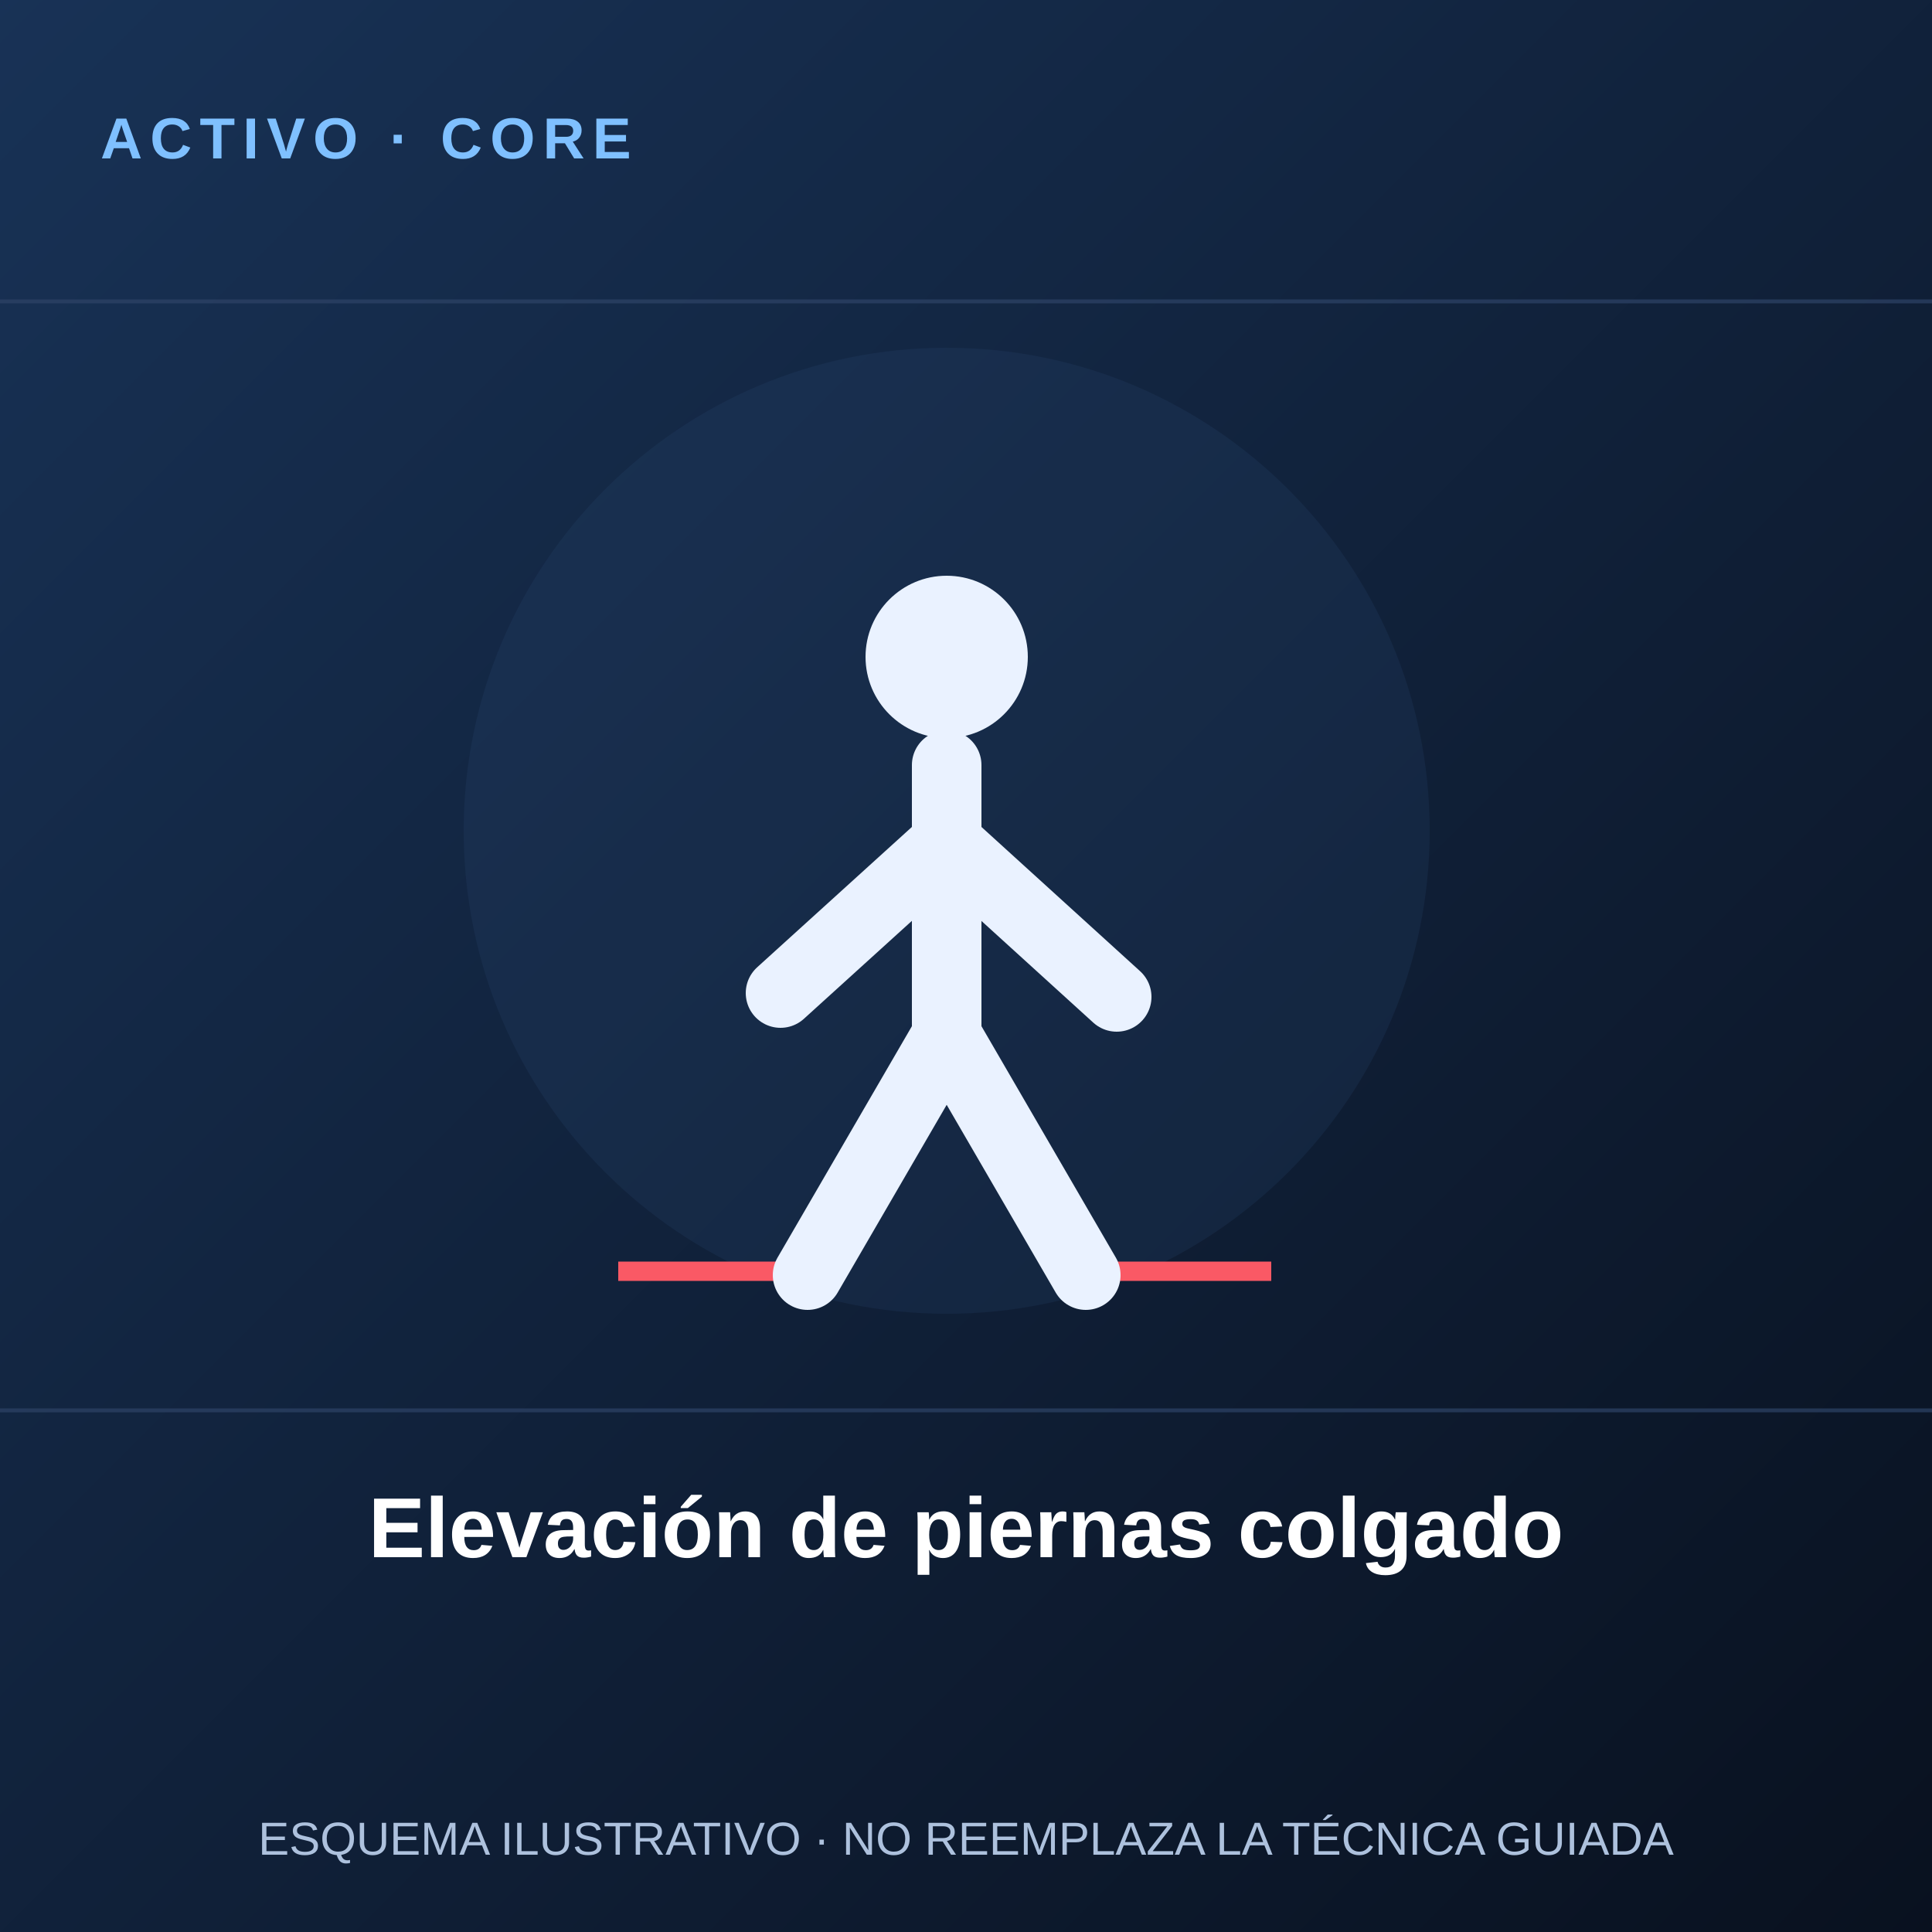
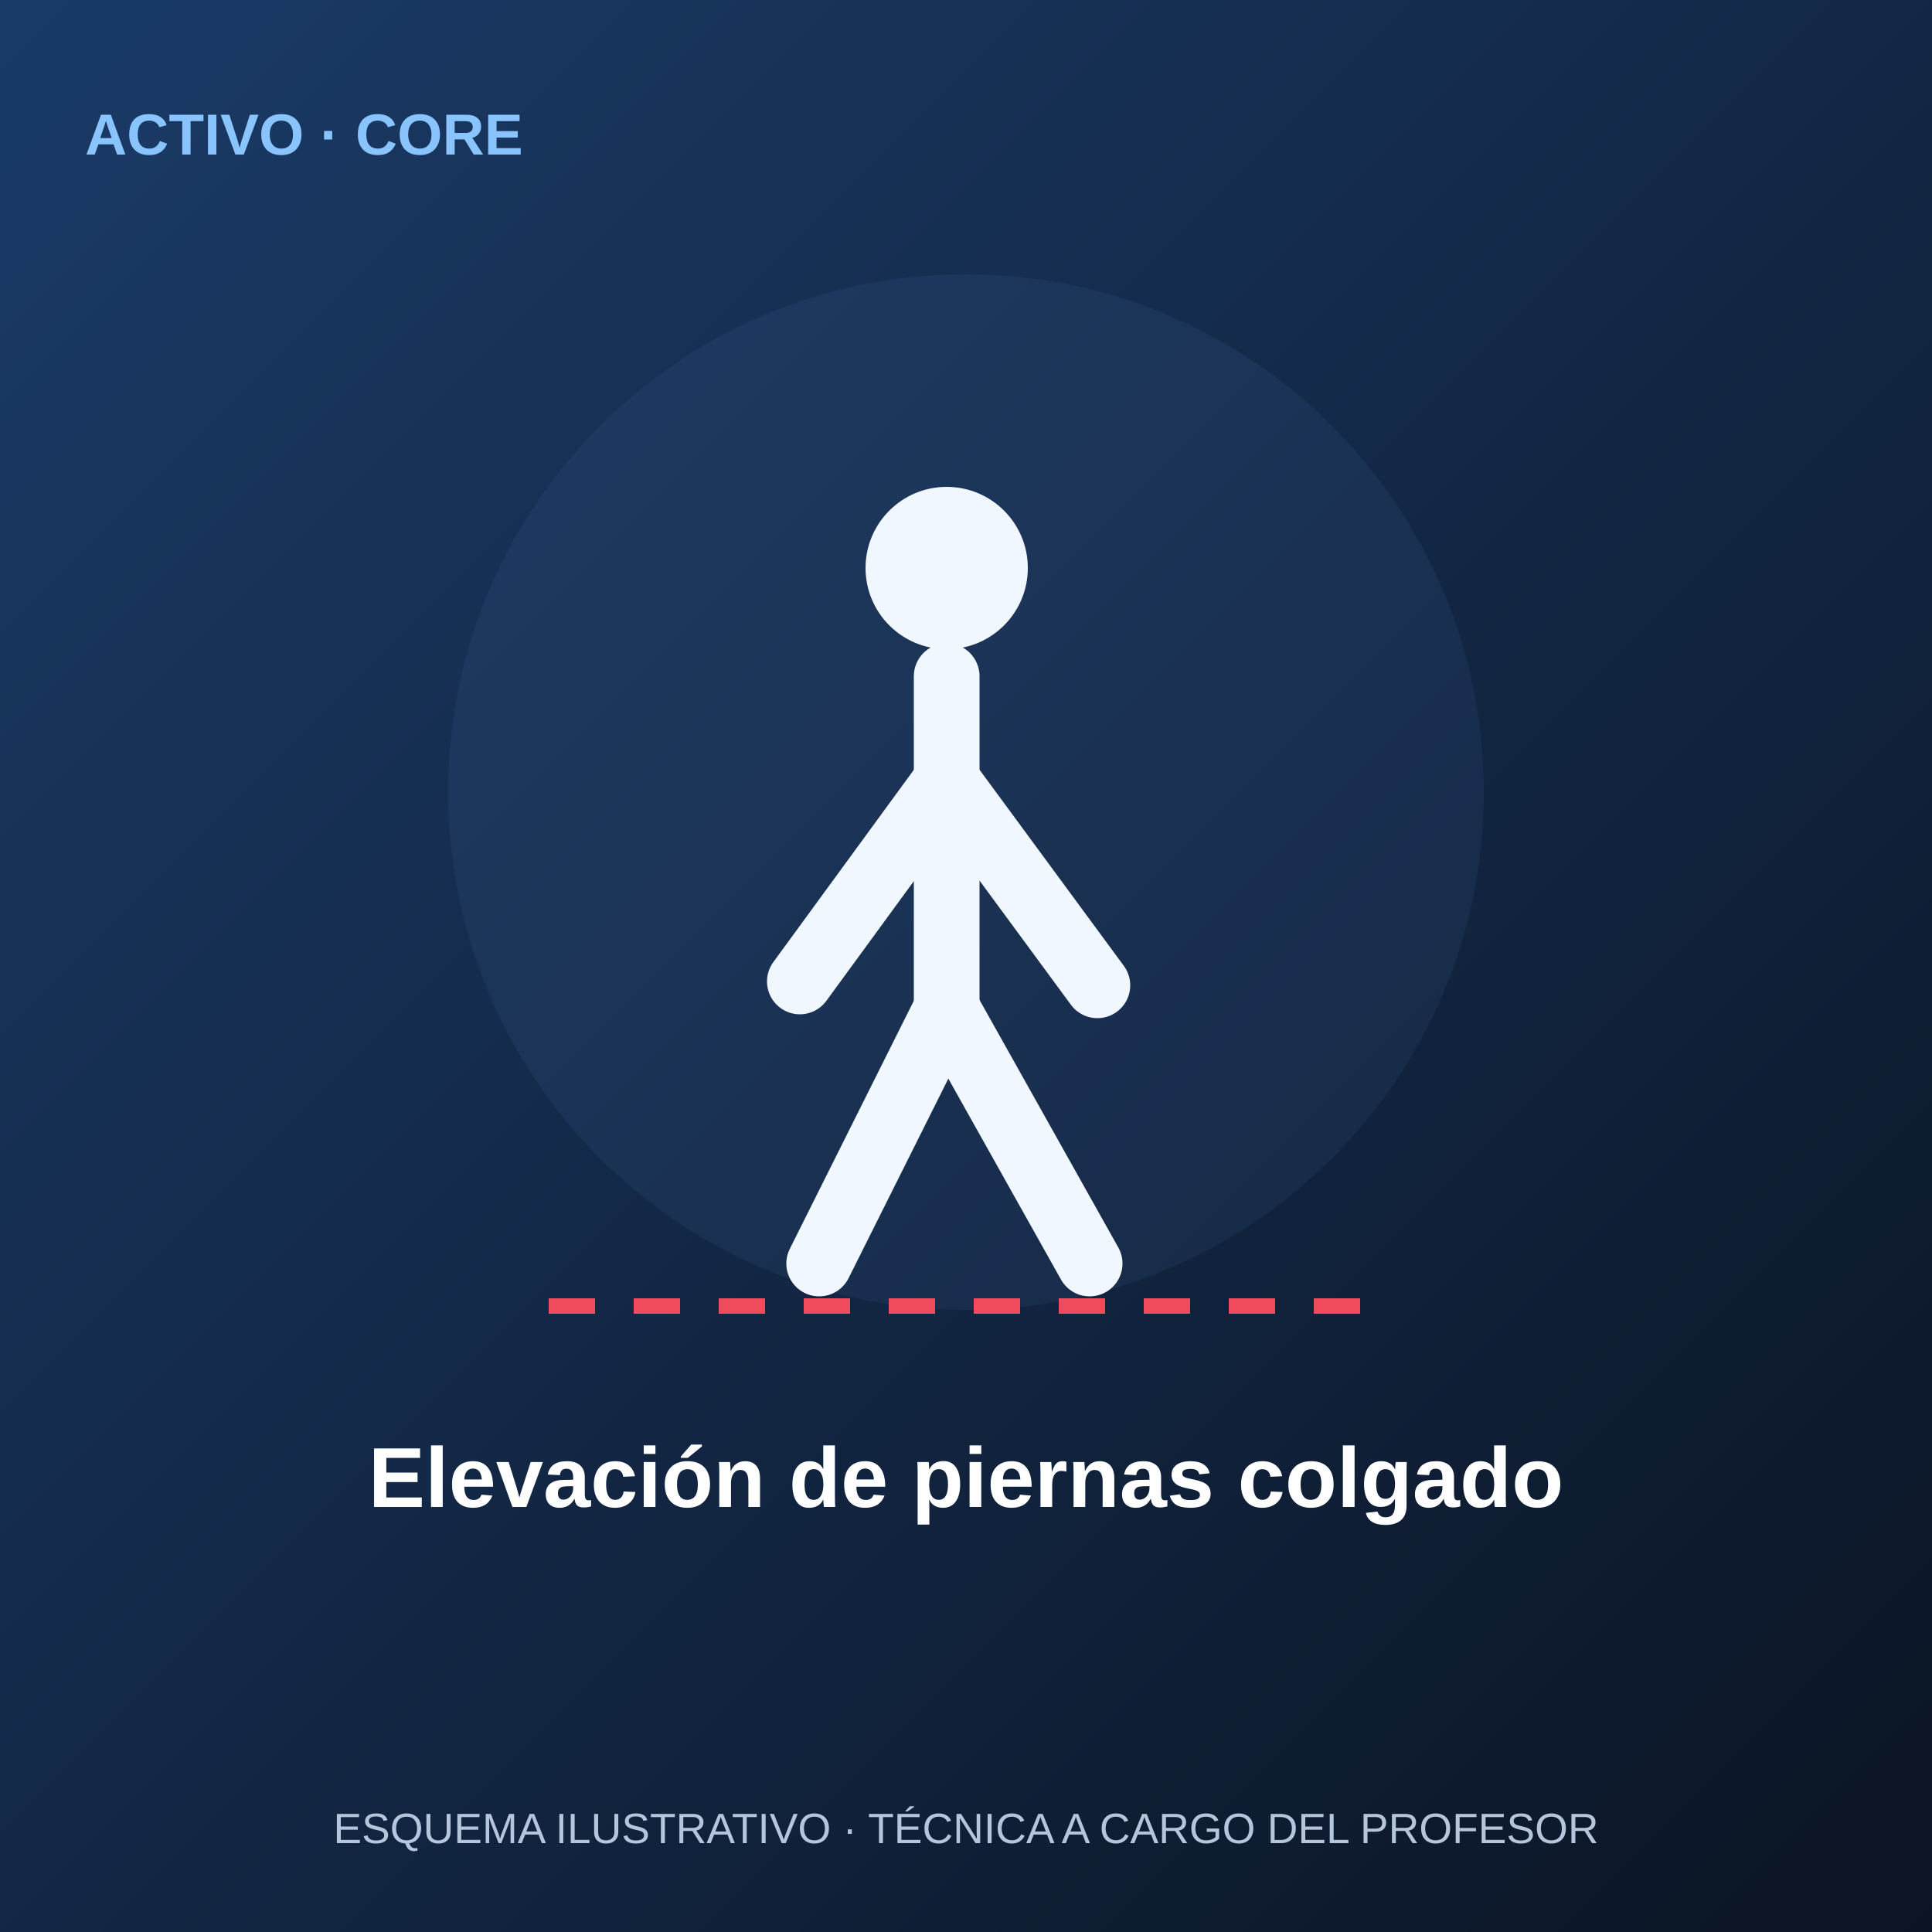
- <svg xmlns="http://www.w3.org/2000/svg" viewBox="0 0 500 500" width="500" height="500" role="img" aria-label="Ilustración esquemática: Elevación de piernas colgado">
+ <svg xmlns="http://www.w3.org/2000/svg" width="500" height="500" viewBox="0 0 500 500" role="img" aria-label="Esquema de Elevación de piernas colgado">
  <defs>
-     <linearGradient id="g" x1="0" y1="0" x2="1" y2="1">
-       <stop stop-color="#183256" />
-       <stop offset="1" stop-color="#09111f" />
+     <linearGradient id="a" x2="1" y2="1">
+       <stop stop-color="#1a3b68" />
+       <stop offset="1" stop-color="#0b1423" />
    </linearGradient>
  </defs>
-   <rect width="500" height="500" fill="url(#g)" />
-   <path d="M0 78H500 M0 365H500" stroke="#2d4367" opacity=".7" />
-   <circle cx="245" cy="215" r="125" fill="#2d4c7a" opacity=".18" />
-   <text x="26" y="41" fill="#7fc0ff" font-family="Arial,sans-serif" font-size="15" font-weight="700" letter-spacing="2">ACTIVO · CORE</text>
-   <path d="M160 329 h46 M283 329 h46" stroke="#fa5965" stroke-width="5" />
-   <path d="M245 198 L245 270" fill="none" stroke="#eaf2ff" stroke-width="18" stroke-linecap="round" stroke-linejoin="round" />
-   <path d="M245 218 L202 257" fill="none" stroke="#eaf2ff" stroke-width="18" stroke-linecap="round" stroke-linejoin="round" />
-   <path d="M245 218 L289 258" fill="none" stroke="#eaf2ff" stroke-width="18" stroke-linecap="round" stroke-linejoin="round" />
-   <path d="M245 268 L209 330" fill="none" stroke="#eaf2ff" stroke-width="18" stroke-linecap="round" stroke-linejoin="round" />
-   <path d="M245 268 L281 330" fill="none" stroke="#eaf2ff" stroke-width="18" stroke-linecap="round" stroke-linejoin="round" />
-   <circle cx="245" cy="170" r="21" fill="#eaf2ff" />
-   <text x="250" y="403" font-family="Arial, sans-serif" font-size="22" font-weight="bold" text-anchor="middle" fill="white">Elevación de piernas colgado</text>
-   <text x="250" y="480" text-anchor="middle" font-family="Arial,sans-serif" font-size="12" fill="#adc1dd">ESQUEMA ILUSTRATIVO · NO REEMPLAZA LA TÉCNICA GUIADA</text>
+   <rect width="500" height="500" fill="url(#a)" />
+   <circle cx="250" cy="205" r="134" fill="#5c80c3" opacity=".1" />
+   <text x="22" y="40" font-size="15" font-family="Arial,sans-serif" fill="#89c4ff" font-weight="bold">ACTIVO · CORE</text>
+   <path d="M142 338h218" stroke="#ef4b5d" stroke-width="4" stroke-dasharray="12 10" />
+   <path d="M245 175 L245 261" stroke="#f1f7ff" stroke-width="17" stroke-linejoin="round" stroke-linecap="round" fill="none" />
+   <path d="M245 202 L207 254" stroke="#f1f7ff" stroke-width="17" stroke-linejoin="round" stroke-linecap="round" fill="none" />
+   <path d="M245 202 L284 255" stroke="#f1f7ff" stroke-width="17" stroke-linejoin="round" stroke-linecap="round" fill="none" />
+   <path d="M245 261 L212 327" stroke="#f1f7ff" stroke-width="17" stroke-linejoin="round" stroke-linecap="round" fill="none" />
+   <path d="M245 261 L282 327" stroke="#f1f7ff" stroke-width="17" stroke-linejoin="round" stroke-linecap="round" fill="none" />
+   <circle cx="245" cy="147" r="21" fill="#f1f7ff" />
+   <text x="250" y="390" fill="white" font-family="Arial,sans-serif" font-size="22" font-weight="bold" text-anchor="middle">Elevación de piernas colgado</text>
+   <text x="250" y="477" text-anchor="middle" font-family="Arial,sans-serif" font-size="11" fill="#b4c5dc">ESQUEMA ILUSTRATIVO · TÉCNICA A CARGO DEL PROFESOR</text>
</svg>
